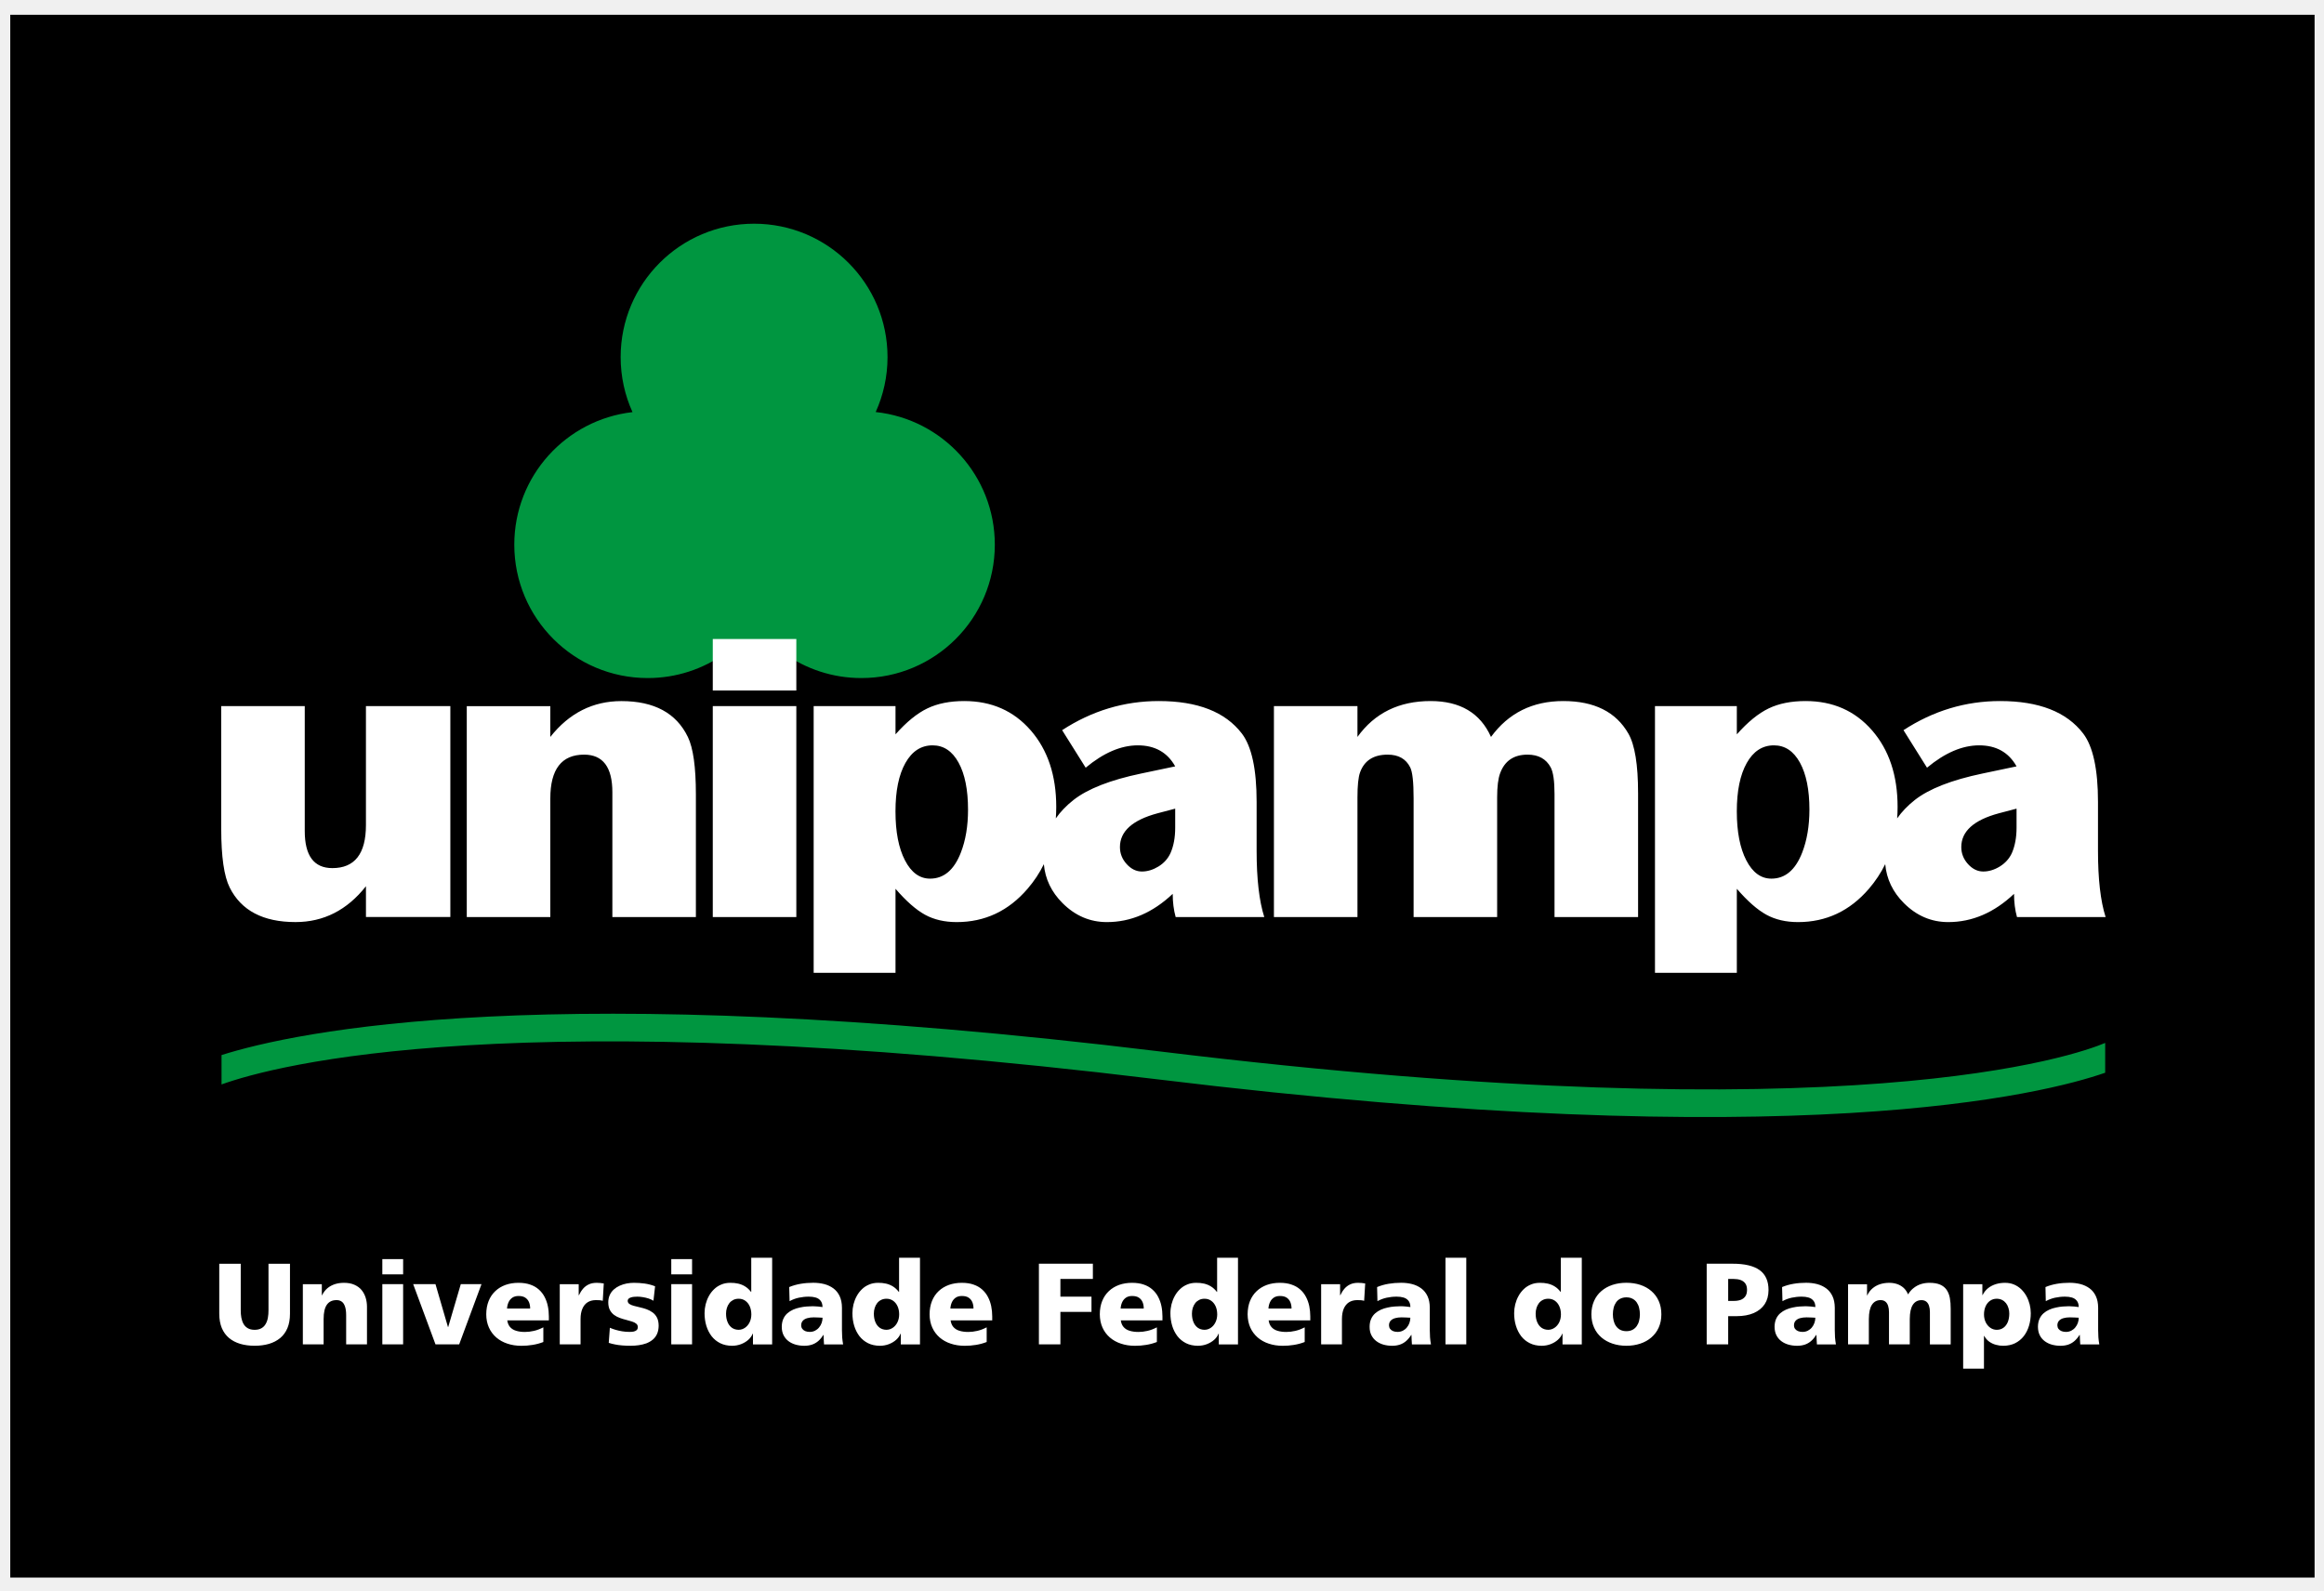
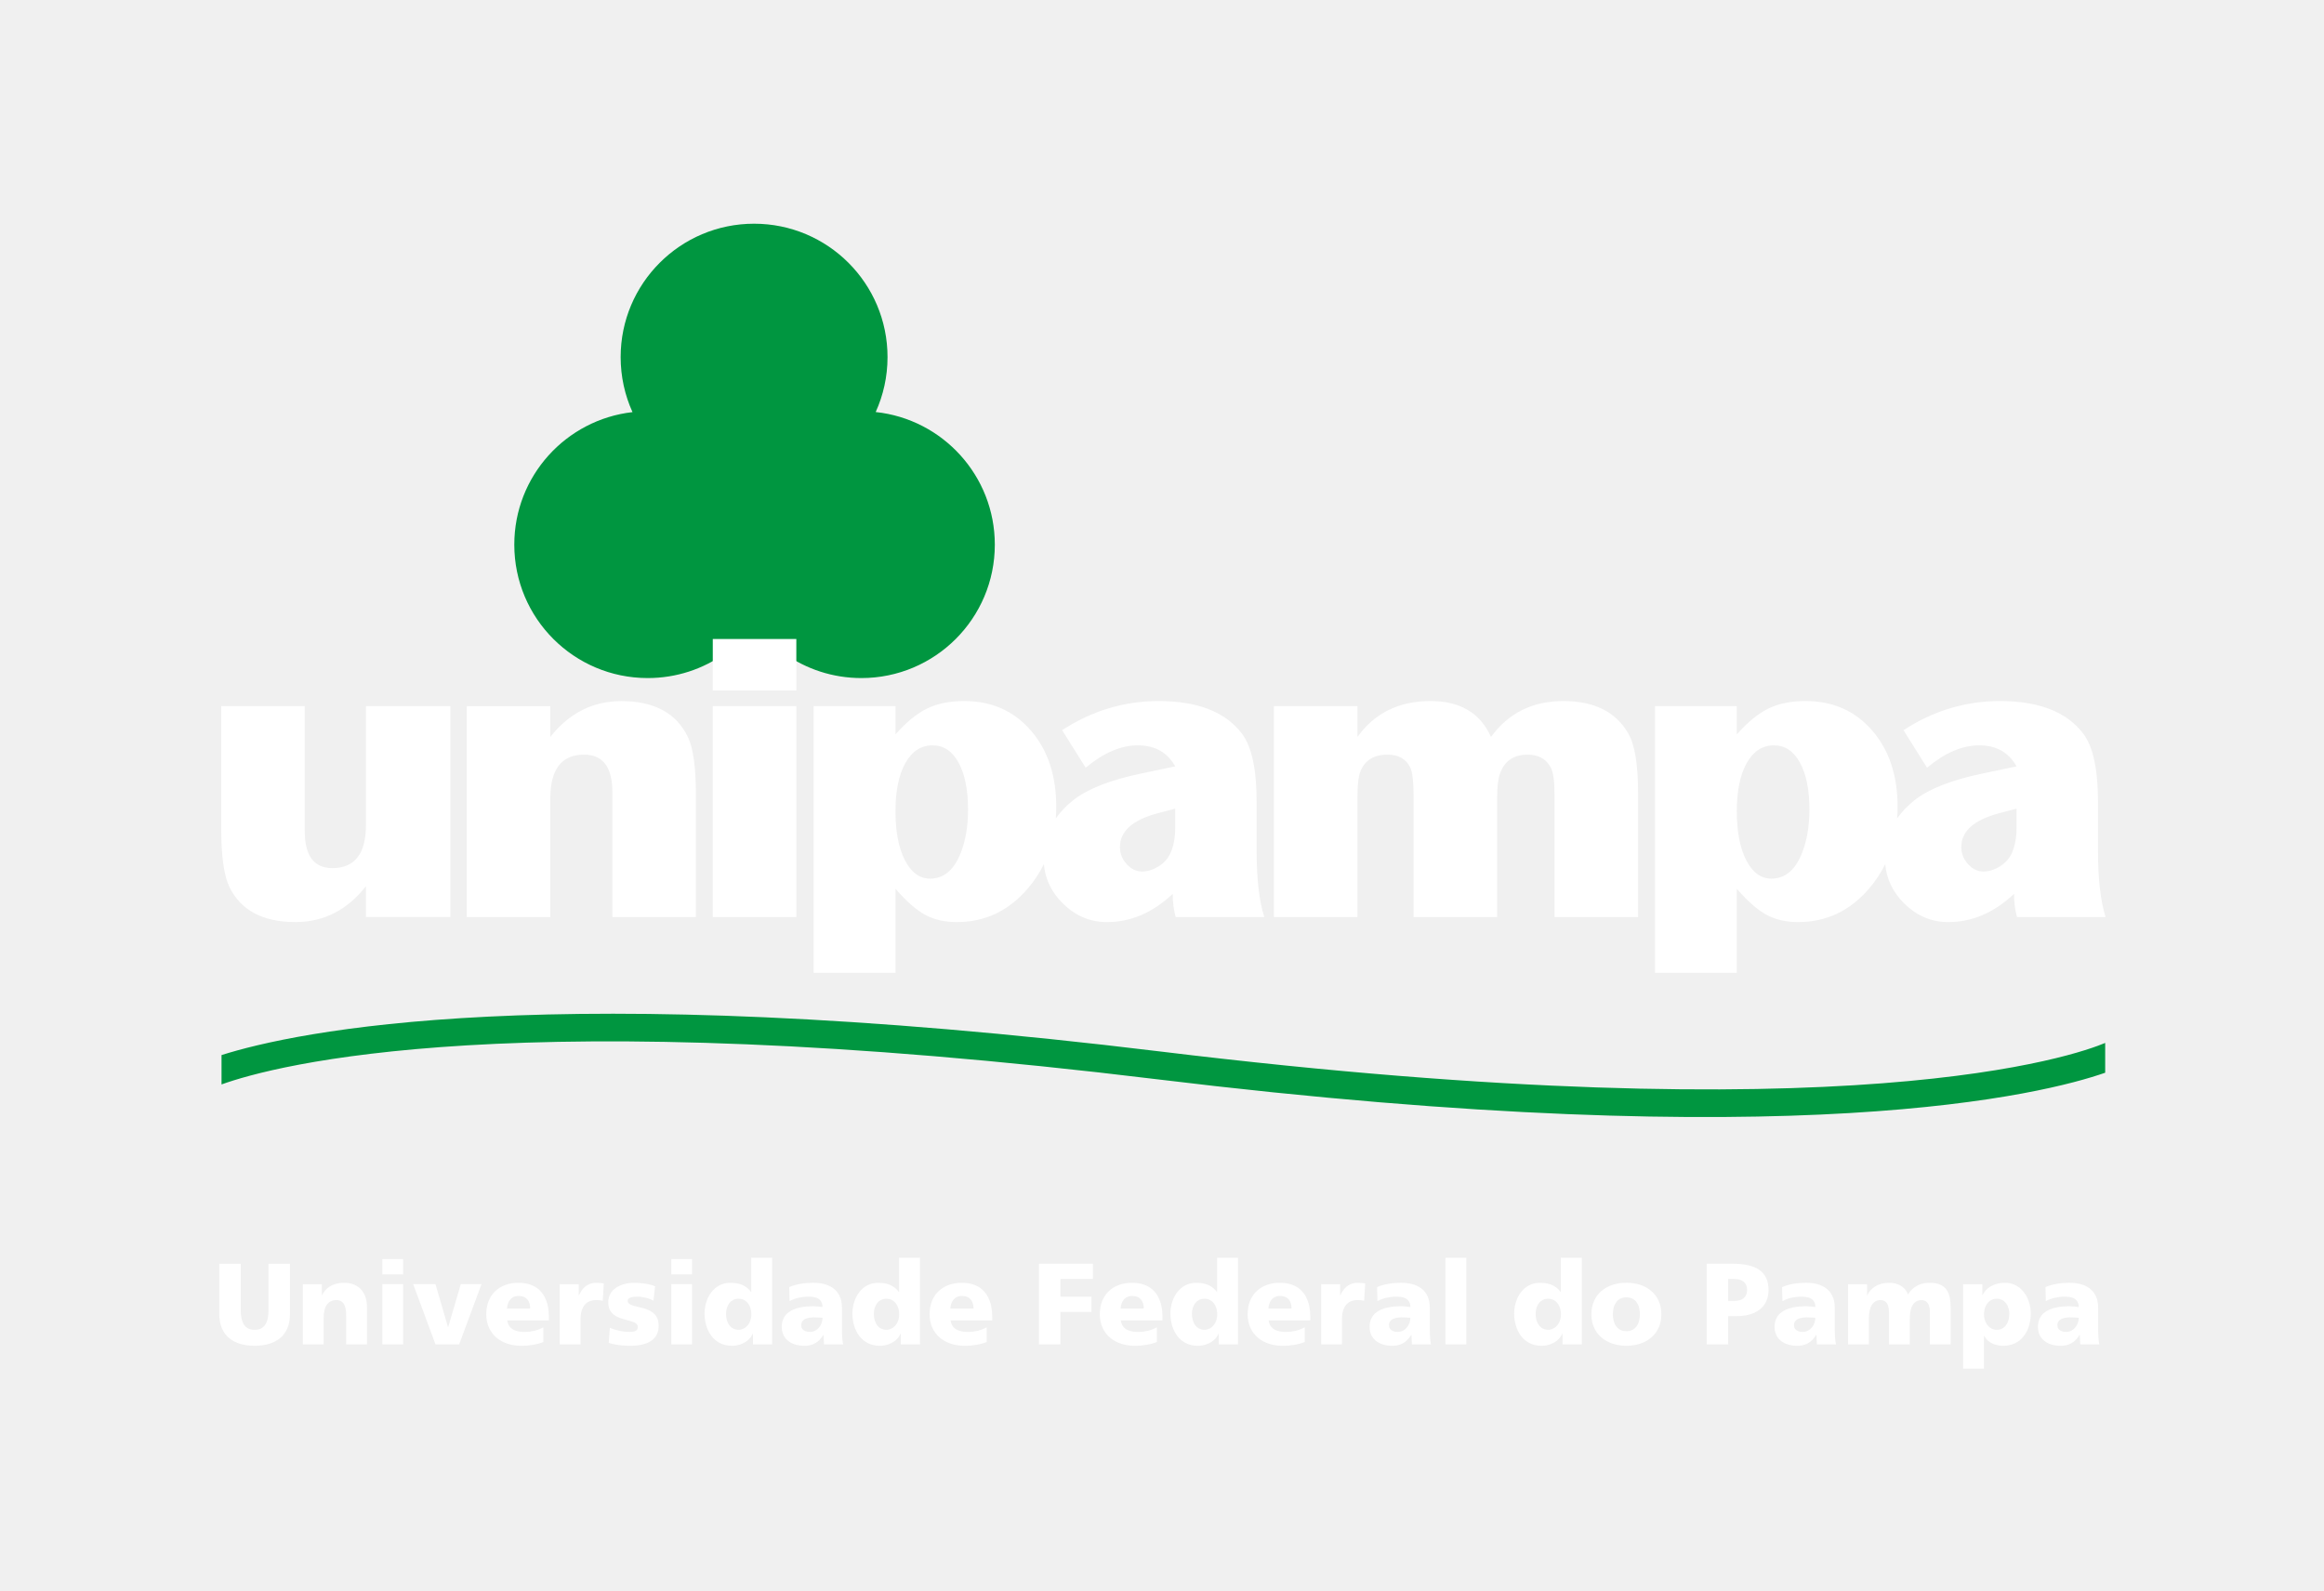
<svg xmlns="http://www.w3.org/2000/svg" version="1.1" id="Camada_1" x="0px" y="0px" width="573px" height="392.285px" viewBox="-274.766 -136.067 573 392.285" enable-background="new -274.766 -136.067 573 392.285" xml:space="preserve">
-   <rect x="-272.237" y="-132.424" width="568.15" height="385.432" />
+   <rect x="-272.237" y="-132.424" width="568.15" height="385.432" fill="#00000000" />
  <path fill="#009640" d="M-58.856-34.447c1.871-4.134,2.917-8.715,2.917-13.55c0-18.17-14.731-32.896-32.901-32.896  c-18.17,0-32.901,14.726-32.901,32.896c0,4.834,1.046,9.438,2.922,13.571c-16.399,1.866-29.144,15.782-29.144,32.689  c0,18.17,14.727,32.901,32.9,32.901c7.079,0,13.635-2.237,19-6.043h14.676c5.365,3.806,11.92,6.043,18.999,6.043  c18.17,0,32.902-14.731,32.902-32.901C-29.486-18.71-42.341-32.687-58.856-34.447 M-220.146,124.147  c17.984-5.698,80.347-19.295,231.506-0.879c170.85,20.812,226.011,0.804,232.923-2.117v7.35  c-14.655,5.117-75.64,20.878-233.735,1.619c-158.857-19.357-217.666-3.413-230.693,1.269V124.147z" />
  <path fill="#FFFFFF" d="M232.492,190.792c0.012-0.469,0.154-0.848,0.417-1.136c0.284-0.296,0.645-0.506,1.116-0.628  c0.458-0.132,0.994-0.198,1.573-0.193c0.384,0,0.755,0.011,1.127,0.033c0.361,0.016,0.711,0.043,1.038,0.054  c0,0.432-0.076,0.858-0.218,1.28c-0.143,0.403-0.355,0.787-0.63,1.116c-0.279,0.344-0.612,0.603-0.999,0.805  c-0.394,0.2-0.826,0.298-1.313,0.298c-0.404,0-0.767-0.065-1.07-0.186c-0.325-0.131-0.569-0.314-0.756-0.558  C232.591,191.438,232.503,191.137,232.492,190.792 M242.833,195.494c-0.109-0.583-0.181-1.169-0.226-1.753  c-0.037-0.585-0.058-1.172-0.058-1.756v-5.523c-0.008-1.127-0.198-2.084-0.576-2.875c-0.371-0.787-0.88-1.423-1.535-1.904  c-0.651-0.479-1.405-0.831-2.249-1.056c-0.853-0.214-1.754-0.321-2.7-0.321c-1.094,0-2.131,0.082-3.106,0.251  c-0.979,0.164-1.919,0.428-2.821,0.806l0.076,3.476c0.729-0.394,1.488-0.679,2.286-0.853c0.804-0.169,1.62-0.263,2.45-0.257  c0.622-0.006,1.192,0.065,1.694,0.213c0.515,0.147,0.909,0.41,1.214,0.791c0.306,0.368,0.472,0.887,0.48,1.56  c-0.333-0.061-0.71-0.104-1.127-0.135c-0.42-0.034-0.84-0.068-1.267-0.068c-0.461,0-0.969,0.023-1.521,0.068  c-0.547,0.042-1.104,0.117-1.672,0.25c-0.585,0.114-1.127,0.296-1.663,0.524c-0.535,0.236-1.012,0.537-1.432,0.908  c-0.417,0.371-0.755,0.827-0.995,1.378c-0.252,0.552-0.373,1.203-0.384,1.951c0.011,0.804,0.159,1.505,0.46,2.09  c0.295,0.586,0.699,1.066,1.226,1.455c0.512,0.384,1.104,0.667,1.765,0.854c0.663,0.181,1.367,0.278,2.106,0.278  c0.699,0,1.339-0.098,1.903-0.284c0.563-0.191,1.07-0.481,1.53-0.875c0.458-0.395,0.886-0.903,1.269-1.521h0.065  c0,0.385,0.012,0.778,0.043,1.16c0.026,0.383,0.056,0.781,0.066,1.181h4.697V195.494z M220.638,187.915  c0,0.8-0.132,1.499-0.372,2.086c-0.252,0.595-0.601,1.065-1.066,1.397c-0.458,0.336-1.013,0.505-1.661,0.511  c-0.575-0.006-1.104-0.175-1.577-0.505c-0.468-0.328-0.846-0.775-1.13-1.339c-0.279-0.573-0.427-1.225-0.427-1.952  c0-0.743,0.137-1.41,0.389-1.99c0.263-0.579,0.617-1.039,1.087-1.367c0.471-0.333,1.023-0.513,1.658-0.513  c0.497,0,0.938,0.108,1.316,0.294c0.388,0.195,0.712,0.471,0.984,0.81c0.263,0.339,0.459,0.732,0.59,1.171  C220.577,186.953,220.638,187.424,220.638,187.915z M209.265,201.477h5.129v-8.06h0.065c0.329,0.585,0.743,1.062,1.247,1.422  c0.503,0.351,1.05,0.612,1.651,0.765c0.591,0.166,1.197,0.247,1.804,0.242c1.104-0.011,2.077-0.221,2.921-0.637  c0.836-0.425,1.547-0.998,2.123-1.736c0.573-0.745,1.003-1.592,1.294-2.56c0.289-0.964,0.438-1.991,0.438-3.106  c0-0.72-0.092-1.443-0.267-2.153c-0.183-0.724-0.445-1.4-0.788-2.034c-0.352-0.641-0.783-1.203-1.291-1.706  c-0.516-0.499-1.104-0.887-1.771-1.171c-0.667-0.284-1.418-0.426-2.231-0.426c-0.789,0-1.538,0.103-2.243,0.317  c-0.71,0.218-1.352,0.546-1.919,0.988c-0.563,0.448-1.022,1.022-1.367,1.712H214v-2.68h-4.734V201.477z M180.887,195.494h5.127  v-6.265c0.011-1.592,0.269-2.768,0.772-3.521c0.508-0.756,1.229-1.132,2.137-1.126c0.494,0.004,0.875,0.131,1.182,0.382  c0.306,0.252,0.525,0.601,0.661,1.044c0.136,0.444,0.213,0.945,0.213,1.514v7.973h5.125v-6.265c0.01-1.587,0.267-2.762,0.771-3.521  c0.514-0.756,1.225-1.126,2.144-1.122c0.481,0.006,0.875,0.138,1.181,0.389c0.3,0.252,0.525,0.596,0.656,1.039  c0.142,0.443,0.213,0.945,0.213,1.508v7.984h5.124v-8.755c0.006-1.005-0.064-1.906-0.209-2.694  c-0.151-0.799-0.424-1.471-0.803-2.024c-0.388-0.558-0.919-0.984-1.607-1.279c-0.684-0.295-1.558-0.437-2.618-0.437  c-0.713,0-1.391,0.097-2.041,0.294c-0.649,0.198-1.252,0.509-1.798,0.937c-0.56,0.409-1.035,0.957-1.434,1.624  c-0.273-0.651-0.635-1.182-1.082-1.603c-0.471-0.421-0.996-0.738-1.598-0.941c-0.602-0.208-1.259-0.311-1.968-0.311  c-0.784,0-1.521,0.107-2.22,0.322c-0.69,0.225-1.307,0.552-1.854,1.007c-0.553,0.459-1,1.044-1.34,1.754h-0.054v-2.733h-4.68  V195.494z M167.555,190.792c0-0.469,0.143-0.848,0.414-1.136c0.274-0.296,0.64-0.506,1.104-0.628  c0.472-0.132,0.996-0.198,1.581-0.193c0.378,0,0.76,0.011,1.119,0.033c0.367,0.016,0.713,0.043,1.046,0.054  c0,0.432-0.077,0.858-0.224,1.28c-0.143,0.403-0.351,0.787-0.624,1.116c-0.283,0.344-0.611,0.603-1.005,0.805  c-0.395,0.2-0.821,0.298-1.302,0.298c-0.405,0-0.767-0.065-1.084-0.186c-0.316-0.131-0.569-0.314-0.755-0.558  C167.647,191.438,167.555,191.137,167.555,190.792z M177.894,195.494c-0.102-0.583-0.182-1.169-0.224-1.753  c-0.039-0.585-0.055-1.172-0.055-1.756v-5.523c-0.011-1.127-0.202-2.084-0.578-2.875c-0.374-0.787-0.888-1.423-1.542-1.904  c-0.647-0.479-1.402-0.831-2.249-1.056c-0.836-0.214-1.756-0.321-2.695-0.321c-1.094,0-2.133,0.082-3.106,0.251  c-0.979,0.164-1.919,0.428-2.825,0.806l0.093,3.476c0.709-0.394,1.475-0.679,2.272-0.853c0.799-0.169,1.619-0.263,2.452-0.257  c0.633-0.006,1.195,0.065,1.698,0.213c0.511,0.147,0.914,0.41,1.215,0.791c0.312,0.368,0.466,0.887,0.479,1.56  c-0.332-0.061-0.709-0.104-1.13-0.135c-0.417-0.034-0.843-0.068-1.264-0.068c-0.459,0-0.968,0.023-1.515,0.068  c-0.553,0.042-1.114,0.117-1.683,0.25c-0.581,0.114-1.128,0.296-1.658,0.524c-0.536,0.236-1.007,0.537-1.433,0.908  c-0.416,0.371-0.76,0.827-1.002,1.378c-0.239,0.552-0.371,1.203-0.376,1.951c0.005,0.804,0.157,1.505,0.459,2.09  c0.301,0.586,0.7,1.066,1.221,1.455c0.523,0.389,1.109,0.667,1.771,0.854c0.657,0.181,1.366,0.278,2.111,0.278  c0.694,0,1.323-0.098,1.891-0.284c0.57-0.191,1.072-0.481,1.533-0.875c0.469-0.395,0.883-0.903,1.272-1.521h0.06  c0.011,0.385,0.022,0.778,0.055,1.16c0.022,0.383,0.045,0.781,0.066,1.181h4.686V195.494z M151.331,179.364h1.374  c0.611,0,1.164,0.081,1.662,0.252c0.484,0.164,0.879,0.448,1.169,0.836c0.295,0.395,0.438,0.925,0.442,1.591  c-0.004,0.689-0.147,1.237-0.442,1.635c-0.29,0.399-0.685,0.684-1.169,0.859c-0.498,0.164-1.051,0.253-1.662,0.241h-1.374V179.364z   M146.032,195.494h5.299v-6.954h2.057c1.655,0,3.078-0.262,4.247-0.766c1.177-0.514,2.074-1.247,2.702-2.197  c0.623-0.957,0.932-2.105,0.94-3.451c0.01-2.22-0.722-3.877-2.188-4.938c-1.465-1.059-3.706-1.596-6.736-1.586h-6.321V195.494  L146.032,195.494z M126.227,192.247c-0.58-0.012-1.087-0.119-1.515-0.344c-0.422-0.226-0.76-0.532-1.033-0.919  c-0.273-0.379-0.471-0.826-0.591-1.328c-0.121-0.493-0.187-1.022-0.187-1.569c0-0.565,0.065-1.094,0.187-1.593  c0.12-0.503,0.329-0.95,0.591-1.339c0.273-0.389,0.605-0.695,1.033-0.912c0.428-0.22,0.935-0.34,1.515-0.346  c0.59,0.006,1.099,0.114,1.519,0.346c0.428,0.217,0.766,0.523,1.041,0.912c0.263,0.389,0.471,0.836,0.584,1.339  c0.126,0.499,0.193,1.039,0.193,1.593c0,0.552-0.067,1.076-0.193,1.569c-0.113,0.502-0.321,0.949-0.584,1.328  c-0.275,0.387-0.607,0.693-1.041,0.919C127.326,192.128,126.824,192.235,126.227,192.247z M126.227,195.841  c1.234,0,2.374-0.176,3.424-0.526c1.048-0.349,1.956-0.847,2.732-1.521c0.771-0.672,1.39-1.475,1.815-2.433  c0.438-0.962,0.656-2.055,0.656-3.279c0-1.238-0.218-2.331-0.656-3.304c-0.426-0.962-1.045-1.773-1.815-2.44  c-0.776-0.672-1.693-1.173-2.732-1.52c-1.05-0.344-2.197-0.513-3.424-0.513c-1.225,0-2.362,0.169-3.407,0.513  c-1.054,0.352-1.962,0.848-2.739,1.52c-0.788,0.662-1.388,1.479-1.814,2.44c-0.438,0.973-0.656,2.065-0.667,3.304  c0.011,1.225,0.229,2.321,0.667,3.279c0.427,0.958,1.037,1.761,1.814,2.433c0.777,0.668,1.697,1.172,2.739,1.521  C123.865,195.665,124.998,195.841,126.227,195.841z M103.863,187.915c0-0.491,0.071-0.962,0.209-1.403  c0.129-0.438,0.332-0.826,0.59-1.172c0.268-0.344,0.591-0.607,0.977-0.803c0.384-0.192,0.827-0.294,1.325-0.294  c0.63,0,1.186,0.168,1.653,0.502c0.468,0.333,0.823,0.781,1.085,1.367c0.262,0.579,0.394,1.246,0.394,1.995  c0,0.728-0.151,1.378-0.425,1.953c-0.284,0.568-0.667,1.016-1.139,1.338c-0.471,0.325-0.994,0.5-1.568,0.505  c-0.645-0.005-1.198-0.18-1.667-0.51c-0.461-0.339-0.815-0.798-1.062-1.398C103.988,189.414,103.863,188.715,103.863,187.915z   M115.236,174.126h-5.167v8.433h-0.055c-0.437-0.569-0.918-1.018-1.448-1.347c-0.525-0.323-1.096-0.563-1.717-0.699  c-0.604-0.136-1.259-0.207-1.942-0.196c-0.814,0-1.569,0.136-2.236,0.426c-0.667,0.273-1.258,0.662-1.766,1.154  c-0.509,0.498-0.946,1.055-1.285,1.701c-0.354,0.629-0.608,1.306-0.793,2.021c-0.175,0.724-0.268,1.456-0.268,2.188  c0,1.104,0.141,2.143,0.438,3.106c0.297,0.968,0.727,1.814,1.29,2.56c0.579,0.738,1.278,1.312,2.133,1.736  c0.842,0.423,1.809,0.626,2.915,0.637c0.803-0.005,1.535-0.143,2.225-0.405c0.688-0.272,1.285-0.622,1.782-1.071  c0.498-0.453,0.865-0.963,1.084-1.515h0.059v2.651h4.752V174.126z M81.628,195.494h5.129v-21.368h-5.129V195.494z M67.698,190.792  c0.01-0.469,0.146-0.848,0.414-1.136c0.285-0.296,0.65-0.506,1.116-0.628c0.466-0.132,0.995-0.198,1.574-0.193  c0.384,0,0.761,0.011,1.127,0.033c0.361,0.016,0.711,0.043,1.038,0.054c0,0.432-0.075,0.858-0.223,1.28  c-0.138,0.403-0.357,0.787-0.629,1.116c-0.274,0.344-0.601,0.603-0.994,0.805c-0.395,0.196-0.832,0.298-1.314,0.298  c-0.398,0-0.767-0.065-1.077-0.186c-0.322-0.131-0.563-0.314-0.749-0.558C67.795,191.438,67.708,191.137,67.698,190.792z   M78.048,195.494c-0.114-0.583-0.186-1.169-0.229-1.753c-0.04-0.585-0.06-1.172-0.06-1.756v-5.523c0-1.127-0.197-2.084-0.568-2.875  c-0.375-0.787-0.887-1.423-1.543-1.904c-0.65-0.479-1.401-0.831-2.248-1.056c-0.846-0.214-1.757-0.321-2.706-0.321  c-1.084,0-2.122,0.082-3.102,0.251c-0.977,0.164-1.918,0.428-2.825,0.806l0.087,3.476c0.721-0.394,1.476-0.679,2.279-0.853  c0.804-0.169,1.618-0.263,2.457-0.257c0.622-0.006,1.189,0.065,1.694,0.213c0.509,0.147,0.912,0.41,1.214,0.791  c0.306,0.368,0.469,0.887,0.48,1.56c-0.333-0.061-0.711-0.104-1.126-0.135c-0.428-0.034-0.837-0.068-1.264-0.068  c-0.464,0-0.974,0.023-1.515,0.068c-0.552,0.042-1.115,0.117-1.688,0.25c-0.574,0.114-1.122,0.296-1.658,0.524  c-0.531,0.236-1.006,0.537-1.427,0.908s-0.759,0.827-1.001,1.378c-0.251,0.552-0.377,1.203-0.377,1.951  c0,0.804,0.146,1.505,0.453,2.09c0.307,0.586,0.706,1.066,1.226,1.455c0.515,0.384,1.104,0.667,1.766,0.854  c0.662,0.181,1.363,0.278,2.111,0.278c0.7,0,1.328-0.098,1.89-0.284c0.577-0.191,1.08-0.481,1.539-0.875  c0.459-0.395,0.885-0.903,1.273-1.521h0.062c0,0.385,0.02,0.778,0.042,1.16c0.034,0.383,0.057,0.781,0.071,1.181h4.692V195.494z   M61.834,180.479c-0.261-0.044-0.54-0.086-0.835-0.119c-0.302-0.022-0.597-0.044-0.904-0.044c-0.737,0-1.381,0.119-1.935,0.372  c-0.548,0.252-1.028,0.601-1.422,1.061c-0.399,0.459-0.744,1.006-1.038,1.63h-0.055v-2.729H50.97v14.845h5.13v-6.265  c0-0.974,0.146-1.806,0.431-2.499c0.295-0.688,0.711-1.227,1.268-1.592c0.56-0.36,1.236-0.553,2.035-0.557  c0.296-0.006,0.591,0.004,0.875,0.021c0.291,0.017,0.574,0.063,0.865,0.152L61.834,180.479z M37.979,186.658  c0.037-0.574,0.158-1.094,0.377-1.563c0.207-0.465,0.524-0.832,0.929-1.117c0.405-0.278,0.918-0.413,1.541-0.413  c0.679,0,1.225,0.135,1.652,0.413c0.409,0.285,0.721,0.652,0.907,1.117c0.191,0.469,0.294,0.993,0.285,1.563H37.979z   M48.296,189.567v-0.938c0-0.887-0.088-1.751-0.251-2.56c-0.174-0.821-0.438-1.576-0.81-2.275c-0.36-0.7-0.83-1.308-1.421-1.826  c-0.584-0.525-1.291-0.93-2.134-1.215c-0.824-0.295-1.786-0.437-2.886-0.437c-1.16,0-2.221,0.169-3.194,0.514  c-0.962,0.35-1.799,0.853-2.508,1.52c-0.718,0.674-1.264,1.478-1.658,2.44c-0.382,0.956-0.579,2.046-0.591,3.281  c0.012,1.225,0.23,2.316,0.662,3.279c0.433,0.964,1.044,1.771,1.821,2.449c0.777,0.668,1.69,1.182,2.734,1.52  c1.05,0.352,2.192,0.526,3.417,0.531c0.957,0,1.896-0.07,2.816-0.226c0.918-0.151,1.793-0.382,2.625-0.714v-3.615  c-0.776,0.399-1.542,0.699-2.318,0.874c-0.771,0.182-1.51,0.263-2.214,0.263c-0.838,0-1.56-0.093-2.183-0.289  c-0.612-0.181-1.109-0.492-1.476-0.913c-0.371-0.417-0.607-0.974-0.7-1.652h10.269V189.567z M19.117,187.915  c0-0.491,0.065-0.962,0.2-1.403c0.136-0.438,0.341-0.826,0.598-1.172c0.26-0.344,0.593-0.607,0.976-0.803  c0.383-0.192,0.821-0.294,1.324-0.294c0.634,0,1.18,0.168,1.651,0.502c0.469,0.333,0.826,0.781,1.094,1.367  c0.262,0.579,0.382,1.246,0.388,1.995c-0.005,0.728-0.147,1.378-0.432,1.953c-0.279,0.568-0.656,1.016-1.126,1.338  c-0.47,0.325-0.995,0.5-1.574,0.505c-0.64-0.005-1.204-0.18-1.663-0.51c-0.462-0.339-0.821-0.798-1.066-1.398  C19.244,189.414,19.117,188.715,19.117,187.915z M30.482,174.126h-5.158v8.433h-0.06c-0.433-0.569-0.919-1.018-1.454-1.347  c-0.526-0.323-1.089-0.563-1.706-0.699c-0.602-0.136-1.258-0.207-1.947-0.196c-0.818,0-1.565,0.136-2.237,0.426  c-0.664,0.273-1.258,0.662-1.763,1.154c-0.514,0.498-0.951,1.055-1.293,1.701c-0.347,0.629-0.604,1.306-0.79,2.021  c-0.173,0.724-0.268,1.456-0.268,2.188c0,1.104,0.15,2.143,0.438,3.106c0.294,0.968,0.727,1.814,1.292,2.56  c0.583,0.738,1.282,1.312,2.127,1.736c0.845,0.423,1.816,0.626,2.92,0.637c0.798-0.005,1.537-0.143,2.225-0.405  c0.69-0.272,1.286-0.622,1.789-1.071c0.498-0.453,0.864-0.963,1.082-1.515h0.056v2.651h4.735v-21.38H30.482z M1.534,186.658  c0.037-0.574,0.161-1.094,0.38-1.563c0.213-0.465,0.521-0.832,0.929-1.117c0.41-0.278,0.924-0.413,1.538-0.413  c0.679,0,1.233,0.135,1.655,0.413c0.419,0.285,0.722,0.652,0.916,1.117c0.191,0.469,0.287,0.993,0.281,1.563H1.534z M11.846,189.567  v-0.938c0-0.887-0.082-1.751-0.251-2.56c-0.166-0.821-0.437-1.576-0.801-2.275c-0.363-0.7-0.839-1.308-1.427-1.826  c-0.583-0.525-1.287-0.93-2.122-1.215c-0.828-0.295-1.798-0.437-2.896-0.437c-1.158,0-2.216,0.169-3.189,0.514  c-0.965,0.35-1.806,0.853-2.515,1.52c-0.711,0.667-1.266,1.478-1.652,2.44c-0.391,0.956-0.588,2.046-0.594,3.281  c0.006,1.225,0.231,2.316,0.662,3.279c0.43,0.964,1.04,1.771,1.818,2.449c0.779,0.668,1.693,1.182,2.74,1.52  c1.047,0.352,2.187,0.526,3.414,0.531c0.957,0,1.899-0.07,2.811-0.226c0.924-0.151,1.795-0.382,2.627-0.714v-3.615  c-0.773,0.399-1.548,0.699-2.318,0.874c-0.773,0.182-1.511,0.263-2.217,0.263c-0.836,0-1.564-0.093-2.178-0.289  c-0.616-0.181-1.117-0.492-1.485-0.913c-0.369-0.417-0.604-0.974-0.701-1.652h10.274V189.567z M-18.614,195.494h5.299v-8.009h7.665  v-3.763h-7.665v-4.358h8.005v-3.763h-13.305V195.494z M-40.445,186.658c0.039-0.574,0.162-1.094,0.38-1.563  c0.214-0.465,0.522-0.832,0.93-1.117c0.41-0.278,0.924-0.413,1.539-0.413c0.684,0,1.233,0.135,1.655,0.413  c0.417,0.285,0.721,0.652,0.917,1.117c0.189,0.469,0.285,0.993,0.279,1.563H-40.445z M-30.124,189.567v-0.938  c0-0.887-0.085-1.751-0.253-2.56c-0.172-0.821-0.436-1.576-0.808-2.275c-0.362-0.7-0.838-1.308-1.421-1.826  c-0.582-0.525-1.289-0.93-2.122-1.215c-0.828-0.295-1.791-0.437-2.89-0.437c-1.159,0-2.222,0.169-3.19,0.514  c-0.963,0.35-1.805,0.853-2.516,1.52c-0.711,0.667-1.263,1.478-1.652,2.44c-0.385,0.956-0.586,2.046-0.592,3.281  c0,1.225,0.229,2.316,0.661,3.279c0.432,0.964,1.042,1.771,1.818,2.449c0.779,0.668,1.692,1.182,2.739,1.52  c1.047,0.352,2.19,0.526,3.415,0.531c0.957,0,1.897-0.07,2.817-0.226c0.922-0.151,1.793-0.382,2.625-0.714v-3.615  c-0.774,0.399-1.545,0.699-2.317,0.874c-0.78,0.182-1.514,0.263-2.218,0.263c-0.834,0-1.561-0.093-2.179-0.289  c-0.615-0.181-1.106-0.492-1.482-0.913c-0.366-0.417-0.602-0.974-0.7-1.652h10.263V189.567z M-59.309,187.915  c0-0.491,0.068-0.962,0.208-1.403c0.134-0.438,0.336-0.826,0.593-1.172c0.271-0.344,0.594-0.607,0.982-0.803  c0.386-0.192,0.829-0.294,1.326-0.294c0.631,0,1.18,0.168,1.646,0.502c0.465,0.333,0.828,0.781,1.091,1.367  c0.265,0.579,0.393,1.246,0.393,1.995c0,0.728-0.151,1.378-0.432,1.953c-0.278,0.568-0.661,1.016-1.132,1.338  c-0.47,0.325-0.989,0.5-1.572,0.505c-0.645-0.005-1.203-0.18-1.667-0.51c-0.464-0.339-0.818-0.798-1.063-1.398  C-59.181,189.414-59.309,188.715-59.309,187.915z M-47.936,174.126h-5.156v8.433h-0.058c-0.436-0.569-0.923-1.018-1.448-1.347  c-0.528-0.323-1.099-0.563-1.709-0.699c-0.61-0.136-1.26-0.207-1.943-0.196c-0.817,0-1.568,0.136-2.234,0.426  c-0.669,0.273-1.261,0.662-1.769,1.154c-0.508,0.498-0.945,1.055-1.288,1.701c-0.347,0.629-0.604,1.306-0.791,2.021  c-0.171,0.724-0.262,1.456-0.262,2.188c0,1.104,0.145,2.143,0.437,3.106c0.295,0.968,0.728,1.814,1.293,2.56  c0.578,0.738,1.282,1.312,2.126,1.736c0.84,0.416,1.816,0.626,2.918,0.637c0.801-0.005,1.533-0.143,2.223-0.405  c0.688-0.272,1.288-0.622,1.786-1.071c0.5-0.453,0.869-0.963,1.088-1.515h0.055v2.651h4.732V174.126z M-77.23,190.792  c0.005-0.469,0.145-0.848,0.418-1.136c0.276-0.296,0.646-0.506,1.11-0.628c0.464-0.132,0.989-0.198,1.577-0.193  c0.389,0,0.763,0.011,1.126,0.033c0.364,0.016,0.711,0.043,1.042,0.054c0,0.432-0.08,0.858-0.225,1.28  c-0.139,0.403-0.353,0.787-0.631,1.116c-0.277,0.344-0.607,0.603-0.998,0.805c-0.391,0.196-0.829,0.298-1.311,0.298  c-0.404,0-0.767-0.065-1.074-0.186c-0.32-0.131-0.565-0.314-0.751-0.558C-77.135,191.433-77.226,191.137-77.23,190.792z   M-66.891,195.494c-0.106-0.583-0.184-1.169-0.23-1.753c-0.038-0.585-0.055-1.172-0.055-1.756v-5.523  c-0.004-1.127-0.202-2.084-0.571-2.875c-0.375-0.787-0.892-1.423-1.545-1.904c-0.65-0.479-1.399-0.831-2.252-1.056  c-0.845-0.214-1.747-0.321-2.703-0.321c-1.091,0-2.128,0.082-3.101,0.251c-0.981,0.164-1.922,0.428-2.83,0.805l0.09,3.477  c0.71-0.394,1.479-0.679,2.281-0.853c0.806-0.169,1.618-0.263,2.453-0.257c0.626-0.006,1.191,0.065,1.694,0.213  c0.512,0.147,0.914,0.41,1.217,0.791c0.301,0.368,0.464,0.887,0.476,1.56c-0.336-0.061-0.711-0.104-1.131-0.135  c-0.419-0.034-0.84-0.068-1.26-0.068c-0.465,0-0.968,0.023-1.518,0.068c-0.547,0.042-1.112,0.117-1.679,0.25  c-0.576,0.114-1.126,0.296-1.656,0.524c-0.533,0.236-1.008,0.537-1.429,0.908c-0.419,0.371-0.756,0.827-0.996,1.378  c-0.247,0.552-0.375,1.203-0.381,1.951c0,0.804,0.156,1.505,0.455,2.09c0.301,0.586,0.705,1.066,1.22,1.455  c0.514,0.389,1.114,0.667,1.769,0.854c0.667,0.181,1.366,0.278,2.105,0.278c0.699,0,1.339-0.098,1.896-0.284  c0.566-0.191,1.078-0.481,1.542-0.875c0.459-0.395,0.878-0.903,1.265-1.521h0.056c0.005,0.385,0.016,0.778,0.043,1.16  c0.03,0.383,0.052,0.781,0.069,1.181h4.708V195.494z M-95.754,187.915c0-0.491,0.066-0.962,0.208-1.403  c0.134-0.438,0.336-0.826,0.598-1.172c0.263-0.344,0.594-0.607,0.974-0.803c0.386-0.192,0.828-0.294,1.33-0.294  c0.631,0,1.181,0.168,1.645,0.502c0.466,0.333,0.829,0.781,1.091,1.367c0.257,0.579,0.385,1.246,0.391,1.995  c-0.005,0.728-0.15,1.378-0.429,1.953c-0.282,0.568-0.662,1.016-1.132,1.338c-0.469,0.325-0.988,0.5-1.571,0.505  c-0.646-0.005-1.206-0.18-1.67-0.51c-0.459-0.339-0.818-0.798-1.059-1.398C-95.625,189.414-95.754,188.715-95.754,187.915z   M-84.382,174.126h-5.157v8.433h-0.055c-0.438-0.569-0.919-1.018-1.452-1.347c-0.525-0.323-1.096-0.563-1.705-0.699  c-0.613-0.136-1.261-0.207-1.95-0.196c-0.818,0-1.566,0.136-2.233,0.426c-0.672,0.273-1.261,0.662-1.769,1.154  c-0.518,0.498-0.949,1.055-1.294,1.701c-0.346,0.629-0.606,1.306-0.789,2.021c-0.175,0.724-0.266,1.456-0.266,2.188  c0,1.104,0.148,2.143,0.438,3.106c0.298,0.968,0.728,1.814,1.293,2.56c0.578,0.738,1.283,1.312,2.13,1.736  c0.839,0.416,1.813,0.626,2.917,0.637c0.799-0.005,1.539-0.143,2.229-0.405c0.689-0.272,1.282-0.622,1.785-1.071  c0.498-0.453,0.861-0.963,1.086-1.515h0.057v2.651h4.73v-21.38H-84.382z M-104.131,174.465h-5.128v3.762h5.128V174.465z   M-109.26,195.494h5.128v-14.845h-5.128V195.494z M-124.674,195.122c0.498,0.165,1.015,0.296,1.55,0.395  c0.539,0.115,1.121,0.187,1.747,0.241c0.623,0.054,1.323,0.083,2.089,0.083c0.678,0,1.35-0.045,2.009-0.138  c0.661-0.095,1.287-0.252,1.875-0.46c0.59-0.23,1.115-0.529,1.569-0.905c0.454-0.375,0.813-0.851,1.069-1.412  c0.258-0.58,0.391-1.26,0.397-2.04c-0.006-0.805-0.145-1.472-0.418-1.997c-0.273-0.529-0.64-0.956-1.091-1.277  c-0.454-0.329-0.948-0.586-1.491-0.787c-0.543-0.186-1.082-0.345-1.624-0.461c-0.544-0.124-1.042-0.251-1.495-0.372  c-0.454-0.12-0.818-0.272-1.092-0.465c-0.275-0.187-0.415-0.442-0.426-0.771c0.006-0.208,0.079-0.371,0.213-0.513  c0.14-0.126,0.326-0.231,0.555-0.313c0.235-0.082,0.481-0.127,0.766-0.159c0.276-0.032,0.554-0.043,0.833-0.043  c0.432,0,0.886,0.043,1.361,0.12c0.476,0.071,0.941,0.187,1.394,0.327c0.46,0.143,0.867,0.341,1.231,0.557l0.404-3.563  c-0.833-0.323-1.684-0.549-2.564-0.673c-0.88-0.12-1.763-0.181-2.655-0.181c-0.599,0-1.197,0.061-1.796,0.169  c-0.599,0.115-1.165,0.301-1.708,0.541c-0.542,0.242-1.025,0.553-1.449,0.93c-0.42,0.377-0.757,0.832-0.998,1.354  c-0.245,0.538-0.369,1.134-0.375,1.816c0.005,0.766,0.14,1.391,0.402,1.898c0.266,0.496,0.613,0.907,1.047,1.22  c0.431,0.311,0.908,0.563,1.425,0.743c0.519,0.186,1.033,0.351,1.549,0.47c0.515,0.132,0.99,0.268,1.423,0.406  c0.432,0.131,0.779,0.311,1.041,0.523c0.263,0.208,0.397,0.491,0.402,0.837c-0.005,0.344-0.104,0.597-0.301,0.771  c-0.197,0.17-0.454,0.291-0.768,0.351c-0.312,0.055-0.648,0.087-1.007,0.075c-0.622,0-1.222-0.049-1.804-0.146  c-0.583-0.104-1.129-0.219-1.646-0.376c-0.509-0.154-0.963-0.318-1.368-0.494L-124.674,195.122z M-125.901,180.479  c-0.263-0.044-0.536-0.086-0.834-0.119c-0.295-0.022-0.599-0.044-0.9-0.044c-0.735,0-1.383,0.119-1.928,0.372  c-0.555,0.252-1.025,0.601-1.427,1.061c-0.398,0.459-0.746,1.006-1.036,1.63h-0.058v-2.729h-4.669v14.845h5.129v-6.265  c0-0.974,0.148-1.806,0.438-2.499c0.287-0.688,0.705-1.227,1.266-1.592c0.561-0.36,1.237-0.553,2.031-0.557  c0.304-0.006,0.596,0.004,0.881,0.021c0.29,0.017,0.577,0.063,0.86,0.152L-125.901,180.479z M-149.753,186.658  c0.039-0.574,0.162-1.094,0.38-1.563c0.214-0.465,0.523-0.832,0.93-1.117c0.41-0.278,0.923-0.413,1.539-0.413  c0.678,0,1.233,0.135,1.654,0.413c0.418,0.285,0.722,0.652,0.916,1.117c0.191,0.469,0.287,0.993,0.281,1.563H-149.753z   M-139.44,189.567v-0.938c0-0.887-0.083-1.751-0.251-2.56c-0.167-0.821-0.435-1.576-0.802-2.275c-0.363-0.7-0.838-1.308-1.421-1.826  c-0.582-0.525-1.292-0.93-2.122-1.215c-0.828-0.295-1.796-0.437-2.896-0.437c-1.159,0-2.222,0.169-3.19,0.514  c-0.962,0.35-1.805,0.853-2.51,1.52c-0.711,0.667-1.267,1.478-1.652,2.44c-0.386,0.956-0.588,2.046-0.593,3.281  c0,1.225,0.229,2.316,0.661,3.279c0.429,0.964,1.042,1.771,1.818,2.449c0.785,0.668,1.693,1.182,2.739,1.52  c1.047,0.352,2.19,0.526,3.416,0.531c0.956,0,1.896-0.07,2.815-0.226c0.924-0.151,1.799-0.382,2.627-0.714v-3.615  c-0.773,0.399-1.553,0.699-2.318,0.874c-0.773,0.182-1.513,0.263-2.217,0.263c-0.834,0-1.564-0.093-2.18-0.289  c-0.615-0.181-1.112-0.492-1.484-0.913c-0.364-0.417-0.598-0.974-0.7-1.652h10.258V189.567z M-167.391,195.494h5.84l5.499-14.845  h-5.102l-3.105,10.57h-0.058l-3.078-10.57h-5.498L-167.391,195.494z M-175.371,174.465h-5.128v3.762h5.128V174.465z M-180.5,195.494  h5.128v-14.845h-5.128V195.494z M-200.108,195.494h5.134v-6.265c0-1.592,0.271-2.768,0.807-3.521  c0.533-0.756,1.334-1.132,2.387-1.126c0.47-0.006,0.877,0.107,1.235,0.348c0.354,0.236,0.635,0.63,0.823,1.183  c0.203,0.546,0.303,1.28,0.303,2.208v7.174h5.135v-9.263c0-0.774-0.106-1.519-0.32-2.22c-0.212-0.701-0.546-1.334-0.995-1.897  c-0.455-0.551-1.041-0.989-1.758-1.306c-0.718-0.329-1.585-0.492-2.594-0.492c-0.782,0-1.518,0.103-2.212,0.317  c-0.695,0.224-1.316,0.551-1.865,1.006c-0.542,0.459-0.99,1.038-1.337,1.749h-0.055v-2.729h-4.677v14.834H-200.108z   M-203.272,175.612h-5.295v11.451c0.005,0.655-0.046,1.285-0.15,1.858c-0.101,0.586-0.287,1.1-0.545,1.543  c-0.25,0.448-0.598,0.798-1.047,1.051c-0.442,0.261-1.004,0.388-1.681,0.394c-0.669-0.006-1.225-0.133-1.673-0.394  c-0.443-0.253-0.795-0.597-1.053-1.051c-0.251-0.443-0.432-0.957-0.544-1.543c-0.104-0.579-0.156-1.203-0.15-1.858v-11.451h-5.295  v12.331c0.005,1.363,0.218,2.537,0.631,3.538c0.422,0.984,1.014,1.804,1.786,2.45c0.773,0.645,1.687,1.115,2.75,1.438  c1.07,0.312,2.25,0.471,3.549,0.471c1.301,0,2.488-0.159,3.557-0.471c1.063-0.323,1.981-0.794,2.756-1.438  c0.771-0.646,1.364-1.466,1.78-2.45c0.419-1.001,0.626-2.175,0.626-3.538V175.612z M-163.735,38.086h-20.806v29.336  c0,7.076-2.762,10.613-8.276,10.613c-4.54,0-6.81-3.05-6.81-9.152V38.086h-20.594v30.277c0,6.862,0.695,11.68,2.084,14.457  c2.843,5.688,8.253,8.524,16.226,8.524c6.936,0,12.727-2.946,17.375-8.841v7.595h20.806V38.086H-163.735z M-103.19,59.828  c0-6.726-0.662-11.44-1.982-14.146c-2.849-5.89-8.309-8.837-16.382-8.837c-7.021,0-12.87,2.947-17.528,8.837v-7.592h-20.598v52.019  h20.598V60.872c0-7.219,2.777-10.821,8.333-10.821c4.643,0,6.967,3.091,6.967,9.258v30.795h20.592V59.828z M-99.024,34.232h20.599  V21.529h-20.599V34.232z M-78.425,38.086h-20.599v52.018h20.599V38.54V38.086z M13.846,74.289c-0.622,1.391-1.611,2.495-2.963,3.337  c-1.354,0.826-2.719,1.248-4.108,1.248c-1.389,0-2.638-0.607-3.746-1.822c-1.109-1.219-1.665-2.618-1.665-4.21  c0-3.882,3.086-6.661,9.257-8.322c2.083-0.56,3.537-0.94,4.367-1.149v4.687C14.989,70.474,14.608,72.552,13.846,74.289z   M-37.859,74.203c-1.662,4.293-4.199,6.43-7.592,6.43c-2.564,0-4.631-1.503-6.187-4.512c-1.561-3.006-2.34-7.036-2.34-12.083  c0-5.048,0.812-9.017,2.446-11.926c1.629-2.897,3.862-4.353,6.708-4.353c2.705,0,4.837,1.41,6.398,4.253  c1.559,2.832,2.335,6.699,2.335,11.615C-36.089,67.642-36.677,71.162-37.859,74.203z M35.064,73.771V61.703  c0-8.05-1.213-13.66-3.636-16.853c-4.086-5.343-10.921-8.017-20.495-8.017c-8.533,0-16.474,2.396-23.824,7.181l5.807,9.257  c4.423-3.681,8.708-5.512,12.851-5.512c4.216,0,7.292,1.729,9.222,5.184l-8.4,1.766c-7.604,1.592-13.169,3.768-16.691,6.535  c-1.764,1.394-3.213,2.908-4.345,4.526c0.065-0.917,0.107-1.869,0.107-2.832c0-7.765-2.1-14.058-6.294-18.876  c-4.199-4.817-9.658-7.229-16.384-7.229c-3.538,0-6.573,0.602-9.099,1.815c-2.534,1.214-5.151,3.347-7.854,6.398v-6.967h-20.18  v65.786h20.18V83.134c2.633,3.056,5.061,5.182,7.278,6.402c2.217,1.212,4.822,1.814,7.805,1.814c6.938,0,12.763-2.733,17.477-8.217  c1.619-1.878,2.958-3.9,4.016-6.065c0.322,3.652,1.863,6.867,4.618,9.613c3.124,3.116,6.763,4.669,10.925,4.669  c5.895,0,11.304-2.318,16.226-6.965c0,2.075,0.247,3.99,0.729,5.718H36.95C35.697,86.15,35.064,80.699,35.064,73.771z   M129.114,59.521c0-7.005-0.798-11.898-2.396-14.671c-3.062-5.343-8.408-8.017-16.043-8.017c-7.578,0-13.51,2.952-17.824,8.849  c-2.638-5.896-7.601-8.849-14.895-8.849c-7.782,0-13.792,2.952-18.03,8.849v-7.597H39.329v52.018h20.598V60.588  c0-2.915,0.214-4.97,0.636-6.151c1.045-2.915,3.313-4.386,6.809-4.386c2.656,0,4.517,1.044,5.554,3.135  c0.569,1.113,0.842,3.646,0.842,7.61v29.308h20.599V60.561c0-2.636,0.246-4.609,0.738-5.928c1.125-3.056,3.379-4.582,6.754-4.582  c2.685,0,4.574,1.044,5.702,3.123c0.635,1.181,0.952,3.366,0.952,6.561v30.375h20.603V59.521z M221.29,74.289  c-0.629,1.391-1.619,2.495-2.97,3.337c-1.346,0.826-2.725,1.248-4.1,1.248c-1.391,0-2.638-0.607-3.751-1.822  c-1.106-1.219-1.664-2.618-1.664-4.21c0-3.882,3.084-6.661,9.252-8.322c2.084-0.56,3.539-0.94,4.374-1.149v4.687  C222.431,70.474,222.042,72.552,221.29,74.289z M169.578,74.203c-1.663,4.293-4.199,6.43-7.59,6.43  c-2.569,0-4.632-1.503-6.188-4.512c-1.554-3.006-2.342-7.036-2.342-12.083c0-5.048,0.82-9.017,2.45-11.926  c1.628-2.897,3.861-4.353,6.704-4.353c2.708,0,4.839,1.41,6.407,4.253c1.554,2.832,2.342,6.699,2.342,11.615  C171.356,67.642,170.76,71.162,169.578,74.203z M242.51,73.771V61.703c0-8.05-1.226-13.66-3.643-16.853  c-4.088-5.343-10.925-8.017-20.492-8.017c-8.531,0-16.47,2.396-23.82,7.181l5.798,9.257c4.423-3.681,8.704-5.512,12.854-5.512  c4.215,0,7.288,1.729,9.224,5.184l-8.398,1.766c-7.61,1.592-13.178,3.768-16.7,6.535c-1.759,1.394-3.214,2.908-4.34,4.526  c0.07-0.917,0.107-1.869,0.107-2.832c0-7.765-2.099-14.058-6.299-18.876c-4.192-4.817-9.656-7.229-16.382-7.229  c-3.542,0-6.572,0.602-9.1,1.815c-2.534,1.214-5.149,3.347-7.856,6.398v-6.967h-20.182v65.786h20.182V83.134  c2.641,3.056,5.063,5.182,7.289,6.402c2.214,1.212,4.812,1.814,7.803,1.814c6.928,0,12.757-2.733,17.476-8.217  c1.612-1.878,2.947-3.9,4.019-6.07c0.329,3.657,1.859,6.872,4.615,9.618c3.117,3.116,6.764,4.669,10.925,4.669  c5.891,0,11.303-2.318,16.219-6.965c0,2.075,0.246,3.99,0.728,5.718h21.851C243.124,86.15,242.51,80.699,242.51,73.771z" />
</svg>
